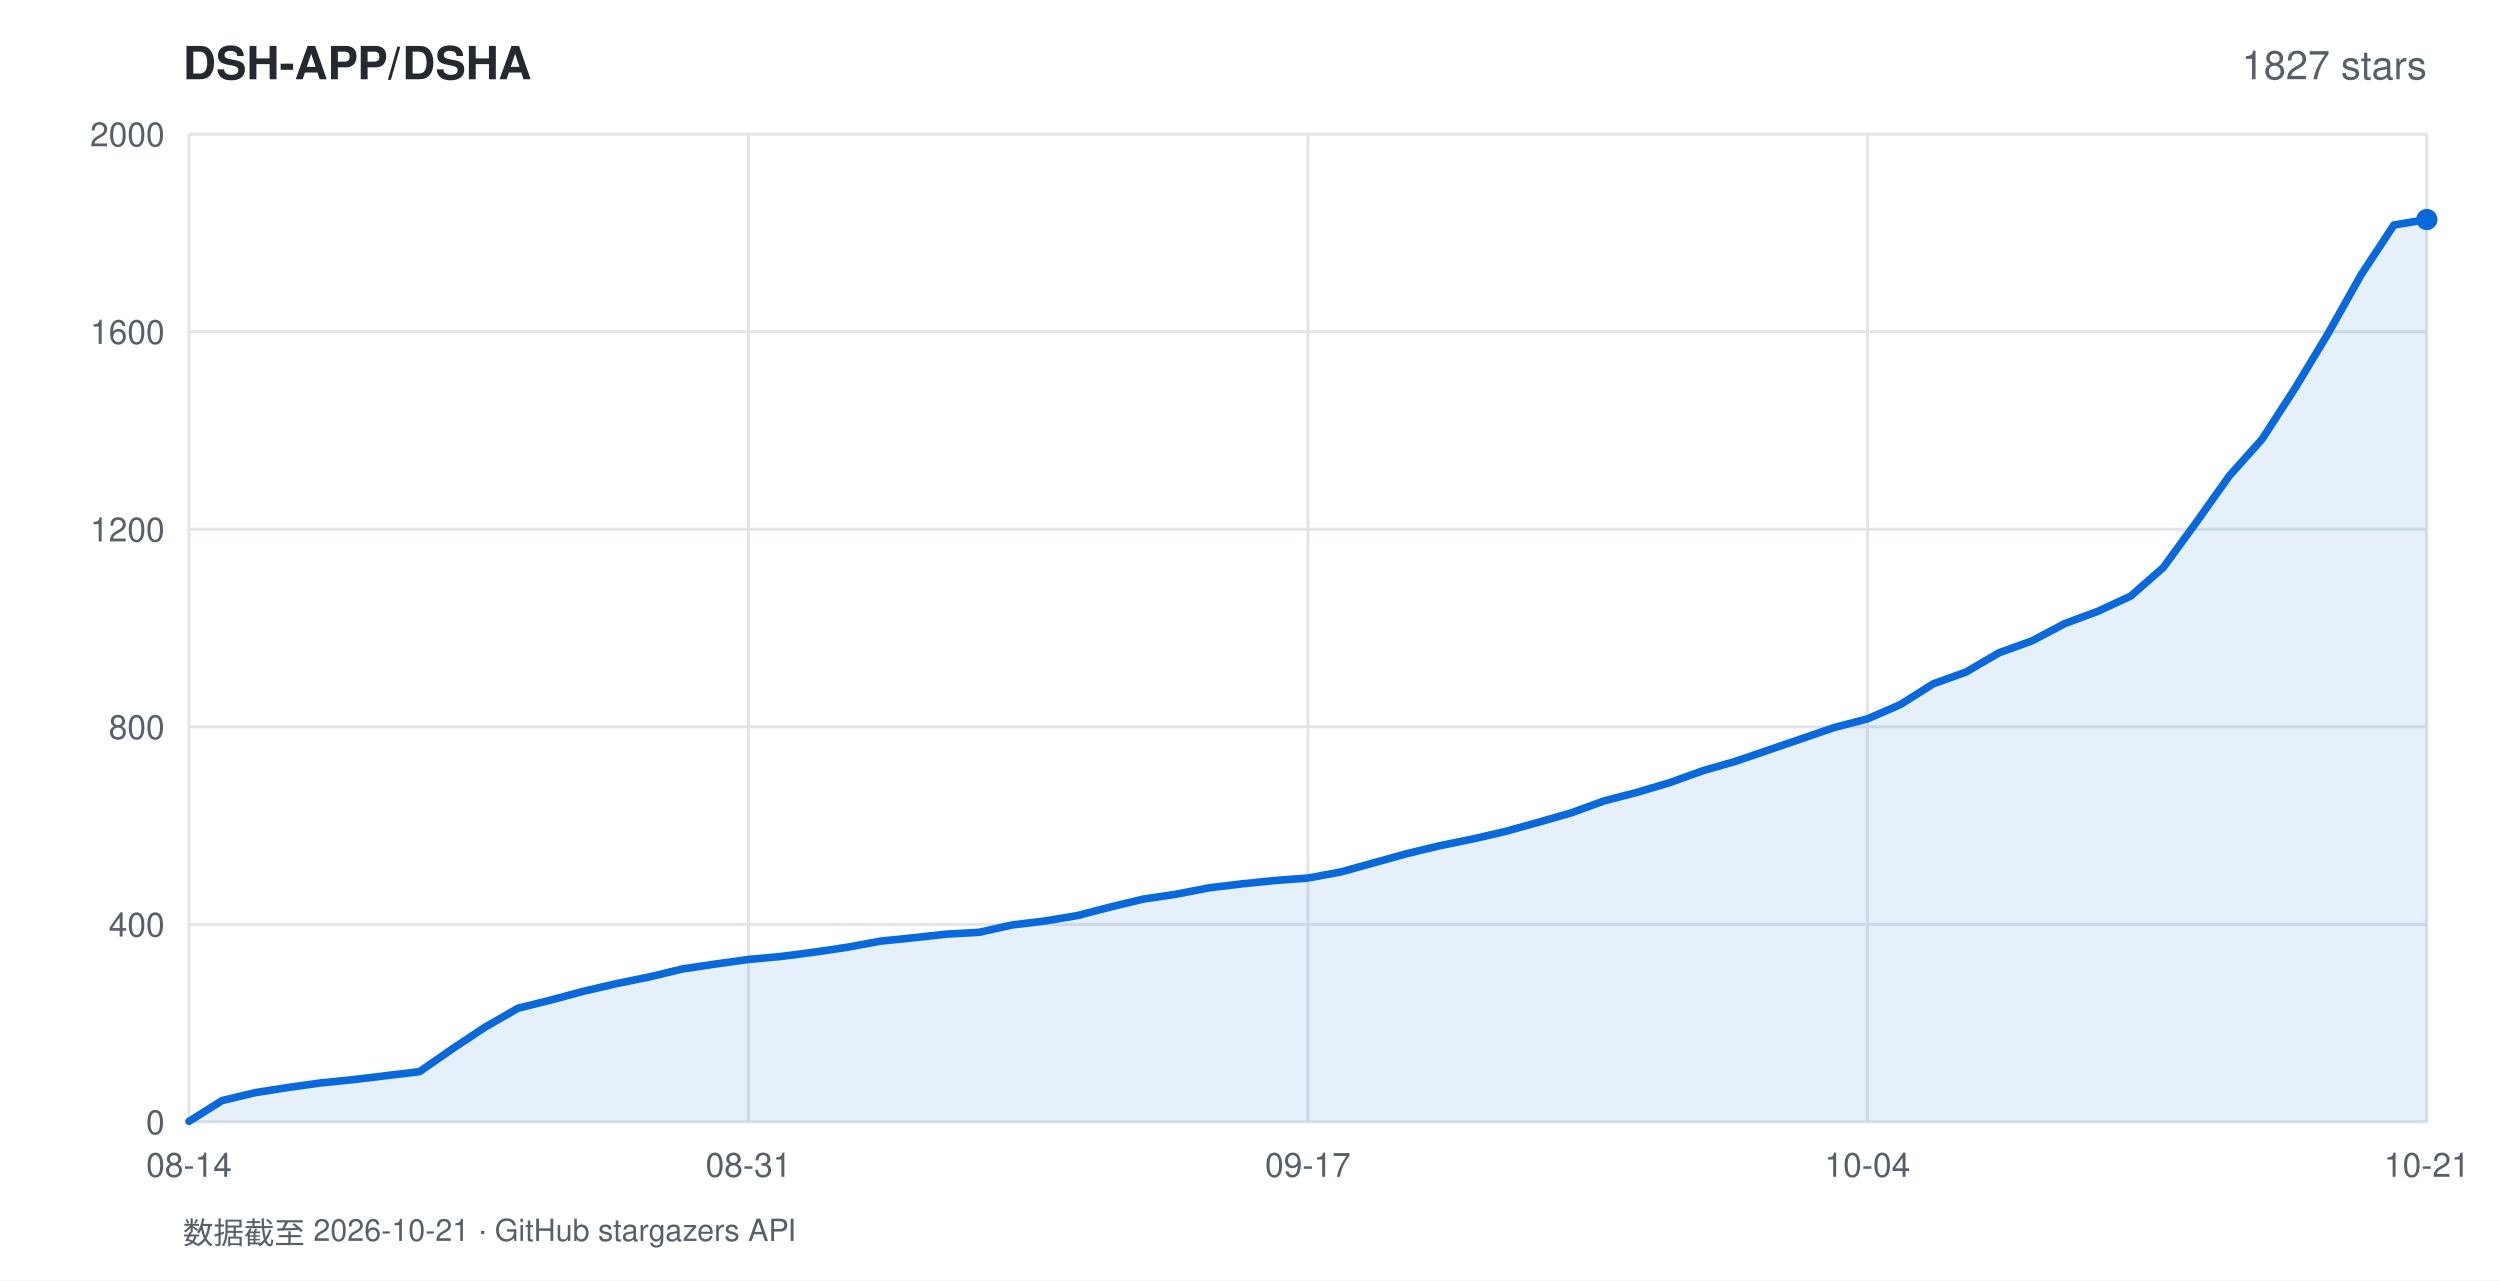
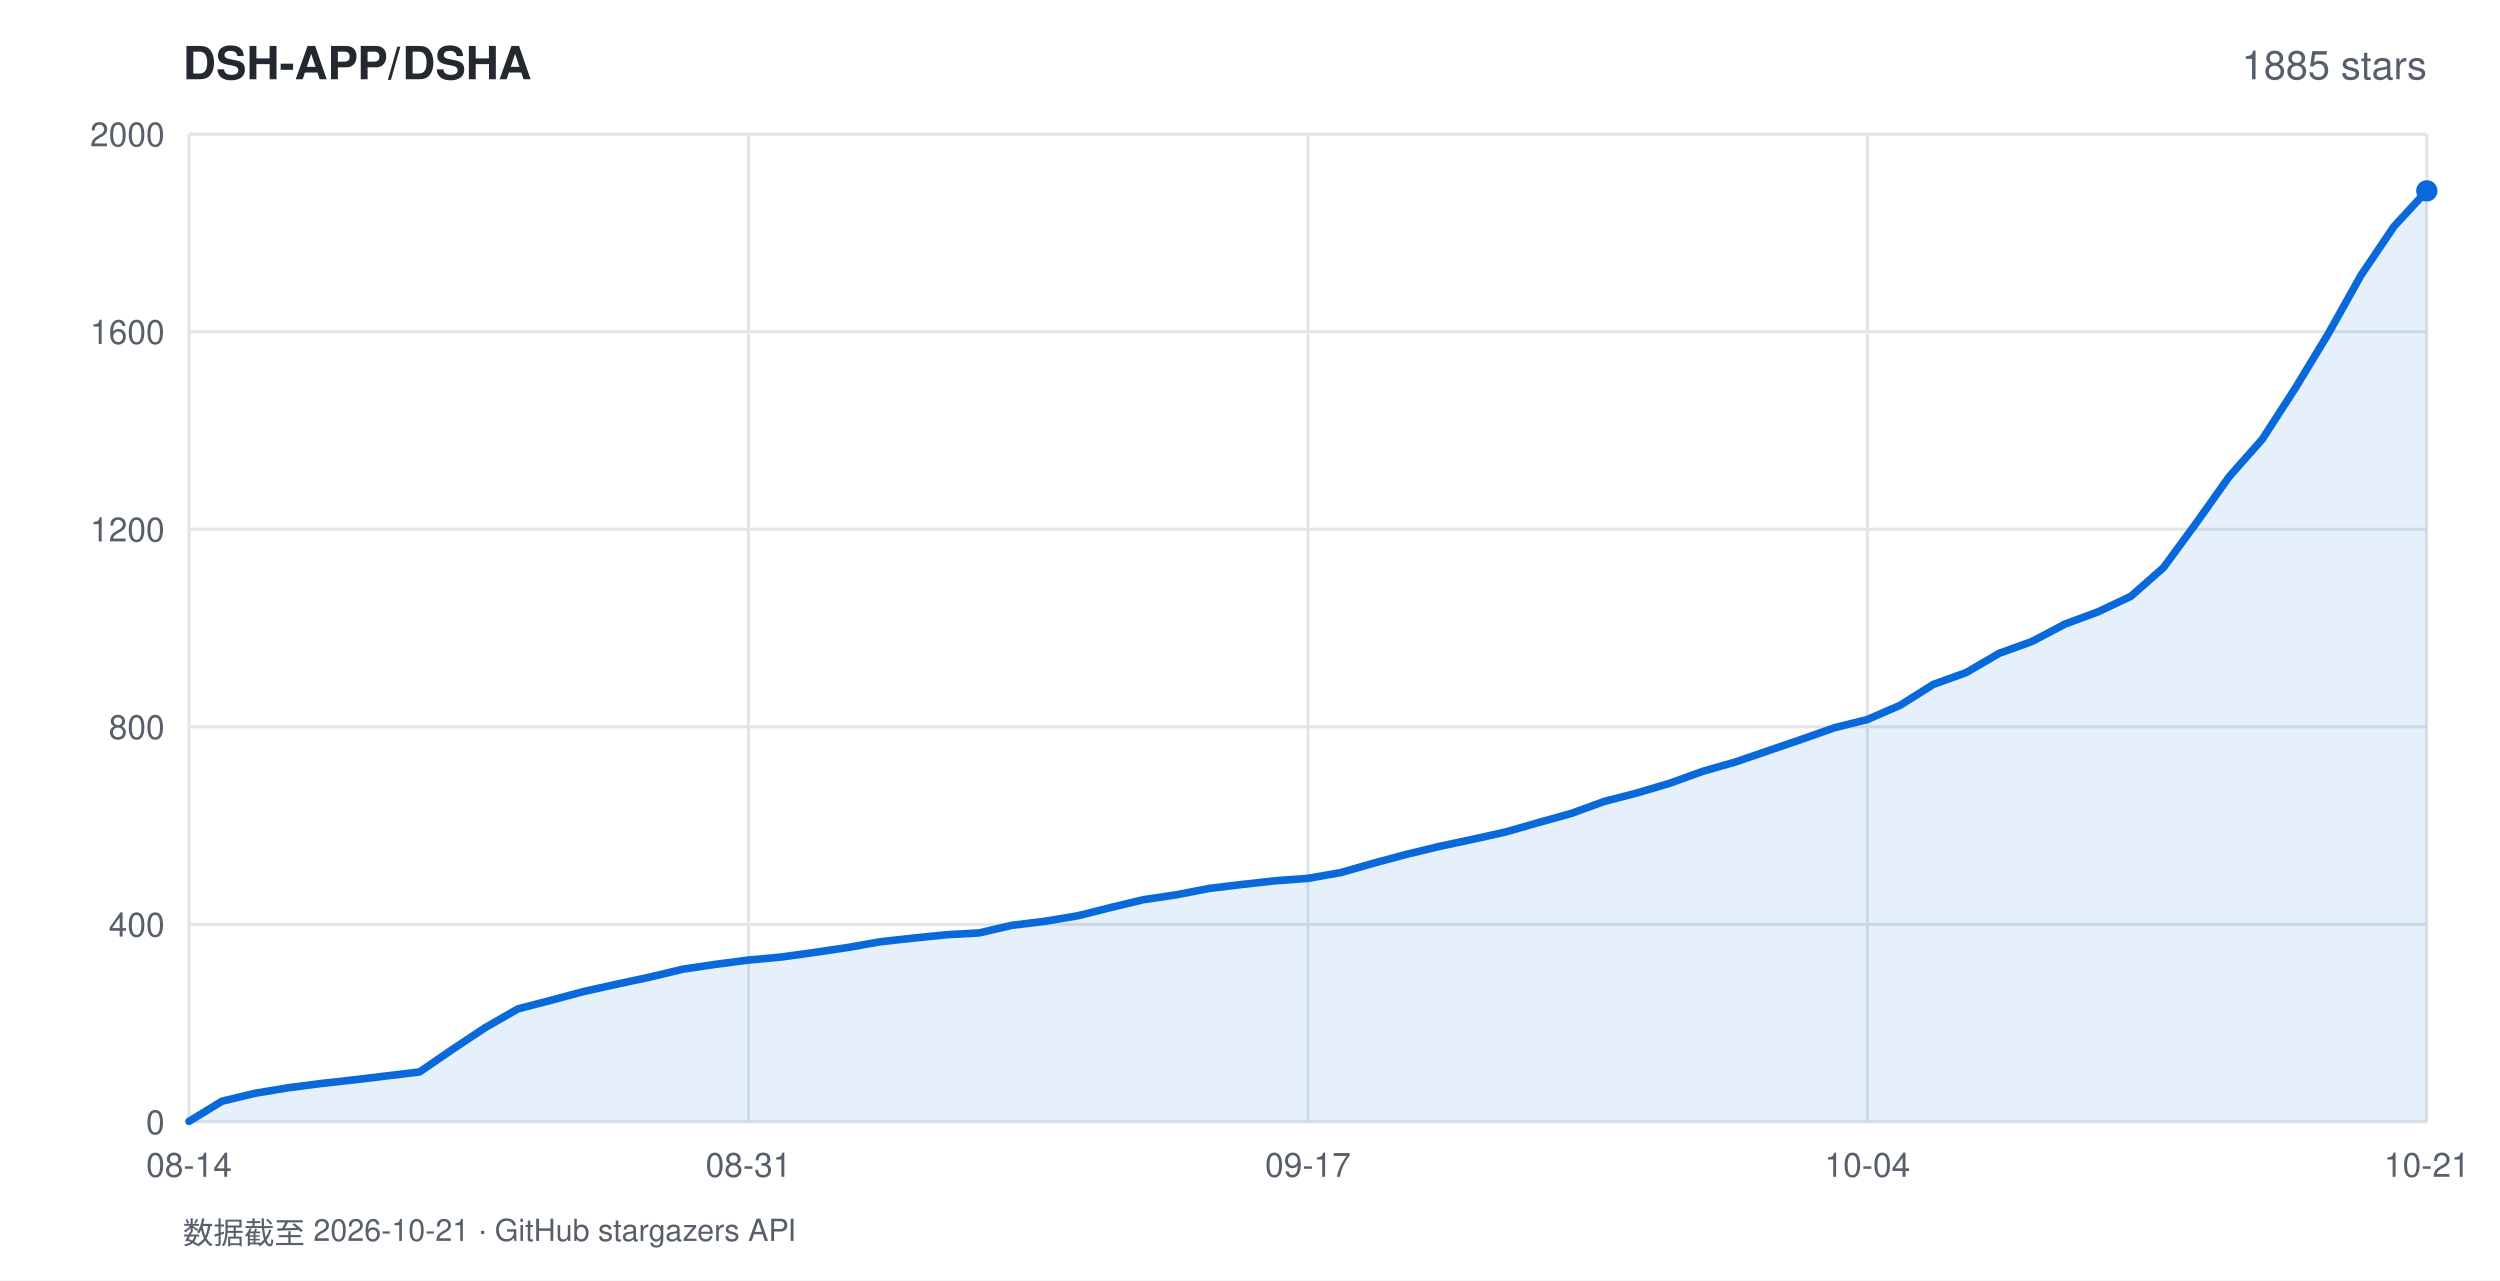
<svg xmlns="http://www.w3.org/2000/svg" width="820" height="420" viewBox="0 0 820 420" font-family="-apple-system,BlinkMacSystemFont,'Segoe UI',Helvetica,Arial,sans-serif">
  <rect width="820" height="420" fill="#ffffff" />
  <text x="60" y="26" fill="#24292f" font-size="15" font-weight="600">DSH-APP/DSHA</text>
-   <text x="796" y="26" fill="#57606a" font-size="13" text-anchor="end">1827 stars</text>
+   <text x="796" y="26" fill="#57606a" font-size="13" text-anchor="end">1885 stars</text>
  <line x1="62" y1="368.0" x2="796" y2="368.0" stroke="#e1e4e8" stroke-width="1" />
  <text x="54" y="372.0" fill="#57606a" font-size="11" text-anchor="end">0</text>
  <line x1="62" y1="303.2" x2="796" y2="303.2" stroke="#e1e4e8" stroke-width="1" />
  <text x="54" y="307.2" fill="#57606a" font-size="11" text-anchor="end">400</text>
  <line x1="62" y1="238.4" x2="796" y2="238.4" stroke="#e1e4e8" stroke-width="1" />
  <text x="54" y="242.4" fill="#57606a" font-size="11" text-anchor="end">800</text>
  <line x1="62" y1="173.6" x2="796" y2="173.6" stroke="#e1e4e8" stroke-width="1" />
  <text x="54" y="177.6" fill="#57606a" font-size="11" text-anchor="end">1200</text>
  <line x1="62" y1="108.8" x2="796" y2="108.8" stroke="#e1e4e8" stroke-width="1" />
  <text x="54" y="112.8" fill="#57606a" font-size="11" text-anchor="end">1600</text>
  <line x1="62" y1="44.0" x2="796" y2="44.0" stroke="#e1e4e8" stroke-width="1" />
  <text x="54" y="48.0" fill="#57606a" font-size="11" text-anchor="end">2000</text>
  <line x1="62.0" y1="44" x2="62.0" y2="368" stroke="#e1e4e8" stroke-width="1" />
  <text x="62.0" y="386" fill="#57606a" font-size="11" text-anchor="middle">08-14</text>
  <line x1="245.5" y1="44" x2="245.5" y2="368" stroke="#e1e4e8" stroke-width="1" />
  <text x="245.5" y="386" fill="#57606a" font-size="11" text-anchor="middle">08-31</text>
  <line x1="429.0" y1="44" x2="429.0" y2="368" stroke="#e1e4e8" stroke-width="1" />
  <text x="429.0" y="386" fill="#57606a" font-size="11" text-anchor="middle">09-17</text>
  <line x1="612.5" y1="44" x2="612.5" y2="368" stroke="#e1e4e8" stroke-width="1" />
  <text x="612.5" y="386" fill="#57606a" font-size="11" text-anchor="middle">10-04</text>
  <line x1="796.0" y1="44" x2="796.0" y2="368" stroke="#e1e4e8" stroke-width="1" />
  <text x="796.0" y="386" fill="#57606a" font-size="11" text-anchor="middle">10-21</text>
-   <polygon points="62.0,368.0 62.0,367.8 72.8,361.0 83.6,358.4 94.4,356.7 105.2,355.2 116.0,354.1 126.8,352.8 137.6,351.5 148.4,344.0 159.1,336.9 169.9,330.7 180.7,328.0 191.5,325.1 202.3,322.6 213.1,320.4 223.9,317.8 234.7,316.2 245.5,314.7 256.3,313.7 267.1,312.3 277.9,310.7 288.7,308.7 299.5,307.6 310.3,306.4 321.1,305.8 331.9,303.4 342.6,302.1 353.4,300.3 364.2,297.5 375.0,294.9 385.8,293.3 396.6,291.2 407.4,289.9 418.2,288.8 429.0,288.0 439.8,286.0 450.6,283.0 461.4,280.0 472.2,277.4 483.0,275.2 493.8,272.7 504.6,269.7 515.4,266.6 526.1,262.7 536.9,259.9 547.7,256.7 558.5,252.8 569.3,249.7 580.1,246.0 590.9,242.3 601.7,238.6 612.5,235.8 623.3,231.1 634.1,224.3 644.9,220.4 655.7,214.1 666.5,210.2 677.3,204.5 688.1,200.5 698.9,195.5 709.6,186.1 720.4,171.3 731.2,156.1 742.0,144.0 752.8,127.3 763.6,109.4 774.4,90.2 785.2,73.8 796.0,72.0 796.0,368.0" fill="rgba(9,105,218,0.10)" />
-   <polyline points="62.0,367.8 72.8,361.0 83.6,358.4 94.4,356.7 105.2,355.2 116.0,354.1 126.8,352.8 137.6,351.5 148.4,344.0 159.1,336.9 169.9,330.7 180.7,328.0 191.5,325.1 202.3,322.6 213.1,320.4 223.9,317.8 234.7,316.2 245.5,314.7 256.3,313.7 267.1,312.3 277.9,310.7 288.7,308.7 299.5,307.6 310.3,306.4 321.1,305.8 331.9,303.4 342.6,302.1 353.4,300.3 364.2,297.5 375.0,294.9 385.8,293.3 396.6,291.2 407.4,289.9 418.2,288.8 429.0,288.0 439.8,286.0 450.6,283.0 461.4,280.0 472.2,277.4 483.0,275.2 493.8,272.7 504.6,269.7 515.4,266.6 526.1,262.7 536.9,259.9 547.7,256.7 558.5,252.8 569.3,249.7 580.1,246.0 590.9,242.3 601.7,238.6 612.5,235.8 623.3,231.1 634.1,224.3 644.9,220.4 655.7,214.1 666.5,210.2 677.3,204.5 688.1,200.5 698.9,195.5 709.6,186.1 720.4,171.3 731.2,156.1 742.0,144.0 752.8,127.3 763.6,109.4 774.4,90.2 785.2,73.8 796.0,72.0" fill="none" stroke="#0969da" stroke-width="2.5" stroke-linejoin="round" stroke-linecap="round" />
-   <circle cx="796.0" cy="72.0" r="3.5" fill="#0969da" />
+   <polygon points="62.0,368.0 62.0,367.8 72.8,361.2 83.6,358.6 94.4,356.8 105.2,355.4 116.0,354.2 126.8,352.9 137.6,351.6 148.4,344.2 159.1,337.1 169.9,330.9 180.7,328.1 191.5,325.2 202.3,322.8 213.1,320.5 223.9,317.9 234.7,316.3 245.5,314.9 256.3,313.9 267.1,312.4 277.9,310.8 288.7,308.9 299.5,307.7 310.3,306.6 321.1,306.0 331.9,303.5 342.6,302.2 353.4,300.4 364.2,297.7 375.0,295.1 385.8,293.5 396.6,291.4 407.4,290.1 418.2,288.9 429.0,288.1 439.8,286.2 450.6,283.1 461.4,280.2 472.2,277.6 483.0,275.3 493.8,272.9 504.6,269.8 515.4,266.8 526.1,262.9 536.9,260.1 547.7,256.9 558.5,253.0 569.3,249.9 580.1,246.2 590.9,242.5 601.7,238.7 612.5,236.0 623.3,231.3 634.1,224.5 644.9,220.6 655.7,214.3 666.5,210.4 677.3,204.7 688.1,200.7 698.9,195.6 709.6,186.2 720.4,171.5 731.2,156.3 742.0,144.1 752.8,127.4 763.6,109.6 774.4,90.3 785.2,74.3 796.0,62.6 796.0,368.0" fill="rgba(9,105,218,0.10)" />
+   <polyline points="62.0,367.8 72.8,361.2 83.6,358.6 94.4,356.8 105.2,355.4 116.0,354.2 126.8,352.9 137.6,351.6 148.4,344.2 159.1,337.1 169.9,330.9 180.7,328.1 191.5,325.2 202.3,322.8 213.1,320.5 223.9,317.9 234.7,316.3 245.5,314.9 256.3,313.9 267.1,312.4 277.9,310.8 288.7,308.9 299.5,307.7 310.3,306.6 321.1,306.0 331.9,303.5 342.6,302.2 353.4,300.4 364.2,297.7 375.0,295.1 385.8,293.5 396.6,291.4 407.4,290.1 418.2,288.9 429.0,288.1 439.8,286.2 450.6,283.1 461.4,280.2 472.2,277.6 483.0,275.3 493.8,272.9 504.6,269.8 515.4,266.8 526.1,262.9 536.9,260.1 547.7,256.9 558.5,253.0 569.3,249.9 580.1,246.2 590.9,242.5 601.7,238.7 612.5,236.0 623.3,231.3 634.1,224.5 644.9,220.6 655.7,214.3 666.5,210.4 677.3,204.7 688.1,200.7 698.9,195.6 709.6,186.2 720.4,171.5 731.2,156.3 742.0,144.1 752.8,127.4 763.6,109.6 774.4,90.3 785.2,74.3 796.0,62.6" fill="none" stroke="#0969da" stroke-width="2.5" stroke-linejoin="round" stroke-linecap="round" />
+   <circle cx="796.0" cy="62.6" r="3.5" fill="#0969da" />
  <text x="60" y="408" fill="#57606a" font-size="10">数据截至 2026-10-21 · GitHub stargazers API</text>
</svg>
